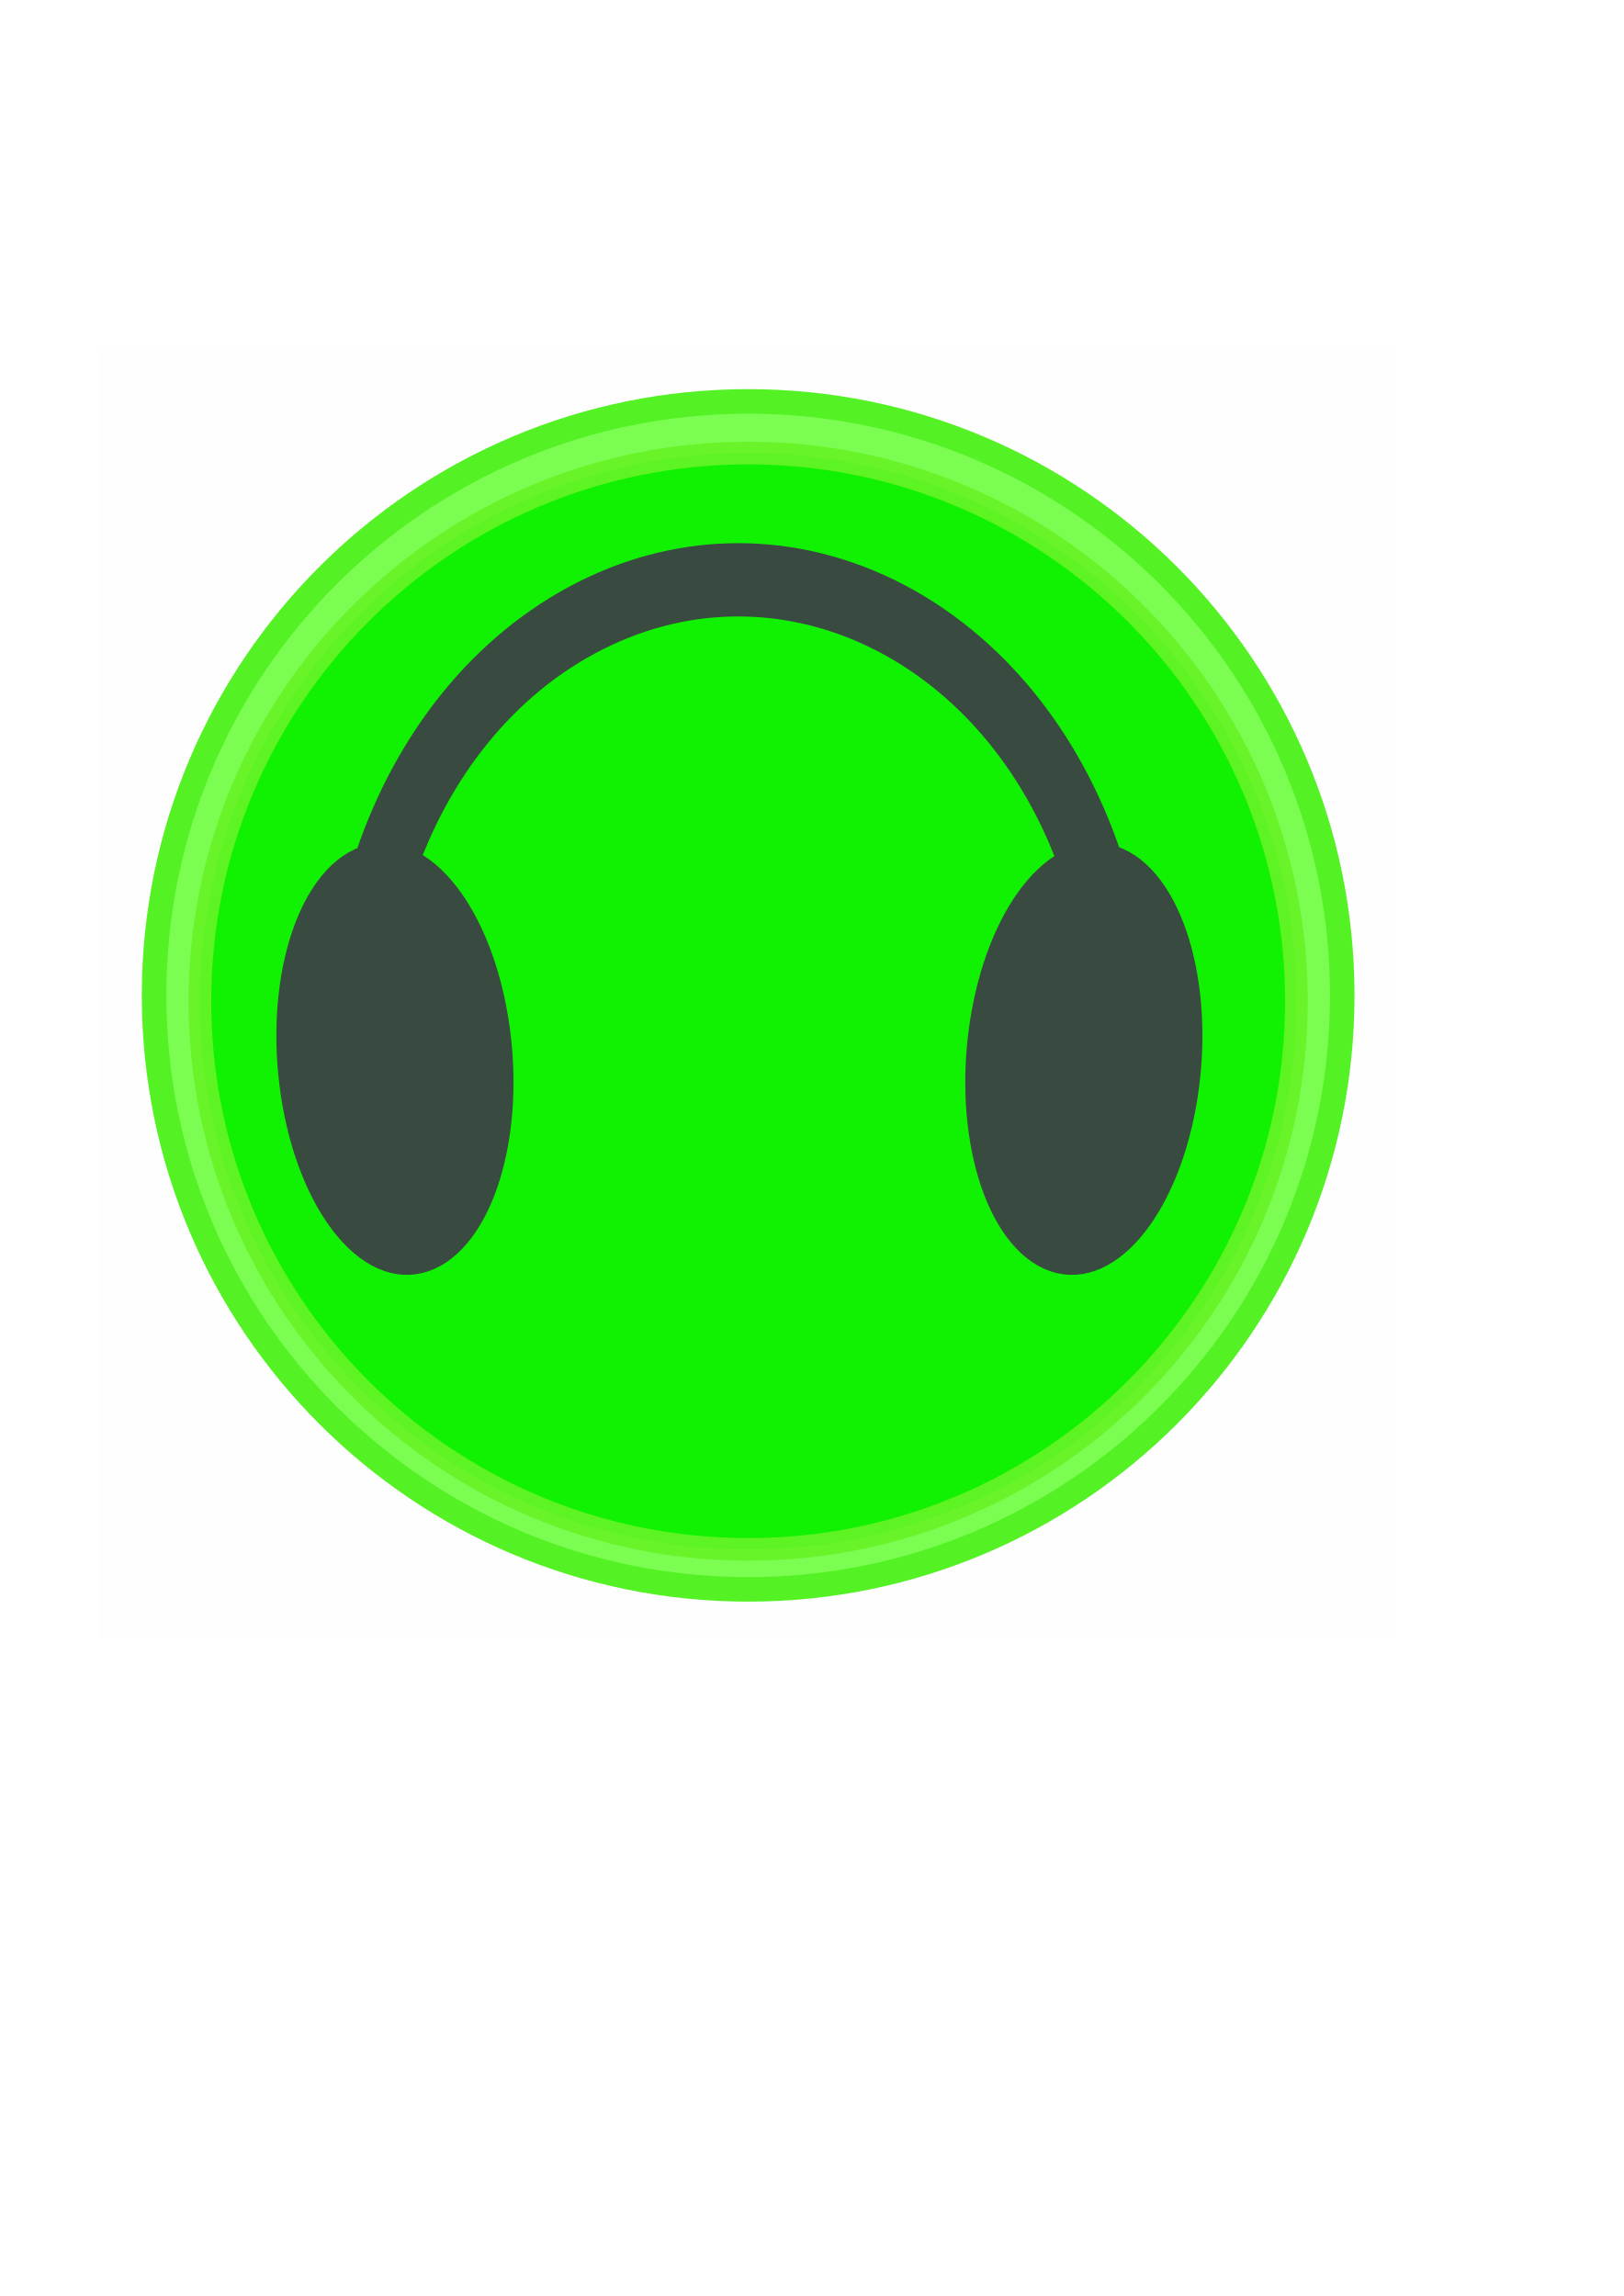
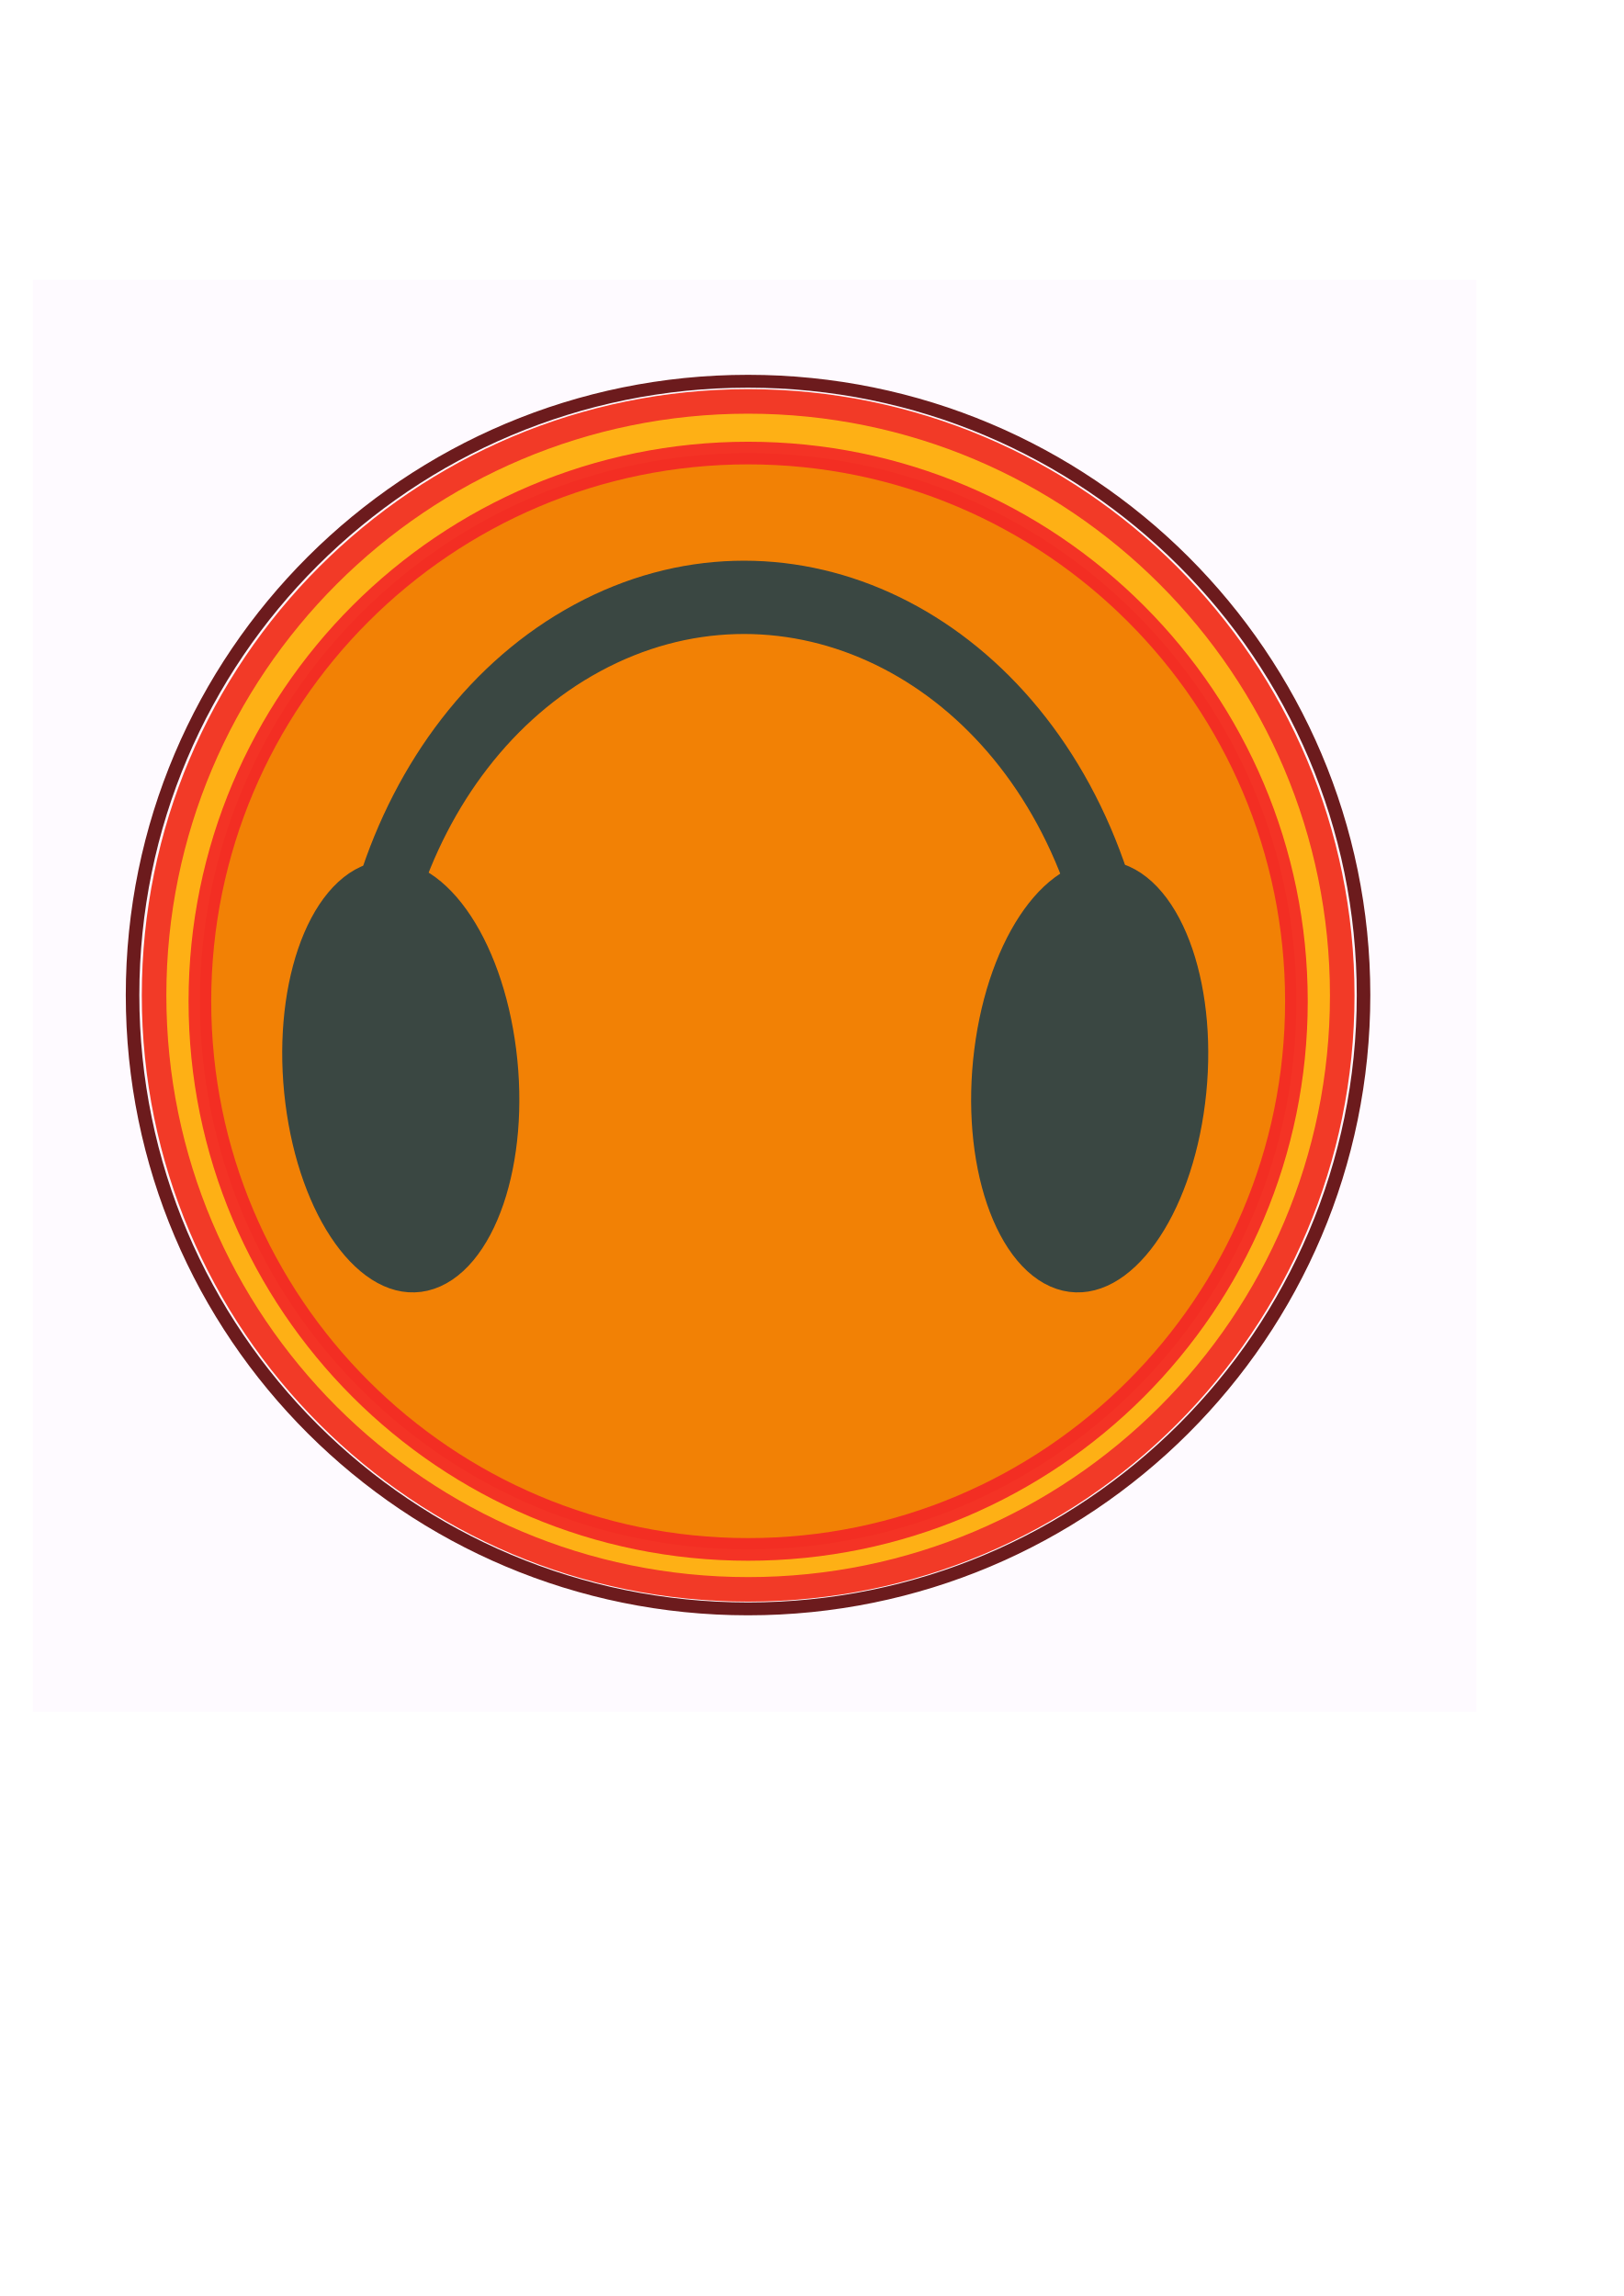
<svg xmlns="http://www.w3.org/2000/svg" xmlns:ns1="http://www.openswatchbook.org/uri/2009/osb" width="210mm" height="297mm" id="svg2" version="1.1">
  <defs id="defs4">
    <linearGradient id="linearGradient3865" ns1:paint="gradient">
      <stop style="stop-color:#00ff30;stop-opacity:1;" offset="0" id="stop3867" />
      <stop style="stop-color:#00ff30;stop-opacity:0;" offset="1" id="stop3869" />
    </linearGradient>
  </defs>
  <g id="layer1">
-     <g id="g3037">
-       <g transform="translate(8.571421,-25.71428)" id="g3985">
-         <path style="fill:#3fff00;fill-opacity:0.691;fill-rule:nonzero;stroke:#52f323;stroke-width:9.327;stroke-miterlimit:4;stroke-opacity:1;stroke-dasharray:none" id="path3845" d="m 600,515.219 c 0,124.659 -101.056,225.714 -225.714,225.714 -124.659,0 -225.714,-101.056 -225.714,-225.714 0,-124.659 101.056,-225.714 225.714,-225.714 124.659,0 225.714,101.056 225.714,225.714 z" transform="matrix(-1.286569,0,0,-1.286569,838.6871,1175.227)" />
-         <path style="fill:#0ef300;fill-opacity:1;fill-rule:nonzero;stroke:#66f323;stroke-width:9.327;stroke-miterlimit:4;stroke-opacity:0.898;stroke-dasharray:none" id="path3845-8" d="m 600,515.219 c 0,124.659 -101.056,225.714 -225.714,225.714 -124.659,0 -225.714,-101.056 -225.714,-225.714 0,-124.659 101.056,-225.714 225.714,-225.714 124.659,0 225.714,101.056 225.714,225.714 z" transform="matrix(-1.187353,0,0,-1.187353,801.5521,1126.966)" />
+     <g id="g3908">
+       <g id="g3898">
+         <g id="g3893">
+           <path transform="matrix(1.324562,0,0,1.257883,821.6897,-69.9505)" d="m -117.143,442.362 a 227.143,238.571 0 1 1 -454.286,0 227.143,238.571 0 1 1 454.286,0 z" id="path3095" style="fill:#2b2a00;fill-opacity:0.019;fill-rule:nonzero;stroke:#6a1c18;stroke-width:5;stroke-miterlimit:4;stroke-opacity:1;stroke-dasharray:none" />
+           <path transform="matrix(-1.286569,0,0,-1.286569,847.2586,1149.513)" d="m 600,515.219 a 225.714,225.714 0 1 1 -451.429,0 225.714,225.714 0 1 1 451.429,0 z" id="path3845" style="fill:#ffaf00;fill-opacity:0.936;fill-rule:nonzero;stroke:#f33b23;stroke-width:9.327;stroke-miterlimit:4;stroke-opacity:1;stroke-dasharray:none" />
+           <path transform="matrix(-1.187353,0,0,-1.187353,810.1235,1101.252)" d="m 600,515.219 a 225.714,225.714 0 1 1 -451.429,0 225.714,225.714 0 1 1 451.429,0 z" id="path3845-8" style="fill:#f38400;fill-opacity:1;fill-rule:nonzero;stroke:#f32623;stroke-width:9.327;stroke-miterlimit:4;stroke-opacity:0.898;stroke-dasharray:none" />
+         </g>
+         <g id="g3888" transform="translate(2.857144,8.571424)">
+           <path transform="matrix(0.7620603,0,0,0.895789,-572.0323,126.5667)" d="m 1001.658,526.116 c -55.538,-125.111 -0.888,-272.346 122.066,-328.859 122.954,-56.513 267.65,-0.903 323.189,124.207 27.798,62.621 28.882,134.156 2.994,197.619" id="path3914" style="fill:#37483e;fill-opacity:0;fill-rule:nonzero;stroke:#37483e;stroke-width:40;stroke-miterlimit:4;stroke-opacity:1;stroke-dasharray:none" />
+           <path transform="matrix(-0.5483748,-0.1283591,-0.0941012,0.7480128,1113.109,176.1023)" d="m 1040,620.934 c 0,66.274 -37.096,120 -82.857,120 -45.761,0 -82.857,-53.726 -82.857,-120 0,-66.274 37.096,-120 82.857,-120 45.761,0 82.857,53.726 82.857,120 z" id="path3916-3" style="fill:#37483e;fill-opacity:1;fill-rule:nonzero;stroke:#37483e;stroke-width:40;stroke-miterlimit:4;stroke-opacity:1;stroke-dasharray:none" />
+           <path transform="matrix(0.5483748,-0.1283591,0.0941012,0.7480128,-390.252,176.1023)" d="m 1040,620.934 c 0,66.274 -37.096,120 -82.857,120 -45.761,0 -82.857,-53.726 -82.857,-120 0,-66.274 37.096,-120 82.857,-120 45.761,0 82.857,53.726 82.857,120 z" id="path3916-3-7" style="fill:#37483e;fill-opacity:1;fill-rule:nonzero;stroke:#37483e;stroke-width:40;stroke-miterlimit:4;stroke-opacity:1;stroke-dasharray:none" />
+         </g>
      </g>
-       <g style="fill:#37483e;stroke:#37483e;stroke-opacity:1" transform="matrix(1.059586,0,0,0.9999166,-18.86549,-9.750493)" id="g3980">
-         <path style="fill:#37483e;fill-opacity:0;fill-rule:nonzero;stroke:#37483e;stroke-width:40;stroke-miterlimit:4;stroke-opacity:1;stroke-dasharray:none" id="path3914" d="m 1001.658,526.116 c -55.538,-125.111 -0.888,-272.346 122.066,-328.859 122.954,-56.513 267.65,-0.903 323.189,124.207 27.798,62.621 28.882,134.156 2.994,197.619" transform="matrix(0.7192059,0,0,0.8958637,-522.0595,136.3285)" />
-         <path style="fill:#37483e;fill-opacity:1;fill-rule:nonzero;stroke:#37483e;stroke-width:40;stroke-miterlimit:4;stroke-opacity:1;stroke-dasharray:none" id="path3916-3" d="m 1040,620.934 c 0,66.274 -37.096,120 -82.857,120 -45.761,0 -82.857,-53.726 -82.857,-120 0,-66.274 37.096,-120 82.857,-120 45.761,0 82.857,53.726 82.857,120 z" transform="matrix(-0.517537,-0.1283698,-0.08880943,0.7480752,1068.318,185.8683)" />
-         <path style="fill:#37483e;fill-opacity:1;fill-rule:nonzero;stroke:#37483e;stroke-width:40;stroke-miterlimit:4;stroke-opacity:1;stroke-dasharray:none" id="path3916-3-7" d="m 1040,620.934 c 0,66.274 -37.096,120 -82.857,120 -45.761,0 -82.857,-53.726 -82.857,-120 0,-66.274 37.096,-120 82.857,-120 45.761,0 82.857,53.726 82.857,120 z" transform="matrix(0.517537,-0.1283698,0.08880943,0.7480752,-350.5016,185.8683)" />
-       </g>
-       <rect y="169.505" x="48.571" height="631.429" width="634.286" id="rect3859" style="fill:#c4c8b7;fill-opacity:0.019;fill-rule:nonzero;stroke:none" />
+       <rect y="136.893" x="16.036" height="700" width="705.714" id="rect3859" style="fill:#c122db;fill-opacity:0.023;fill-rule:nonzero;stroke:none" />
    </g>
  </g>
</svg>
